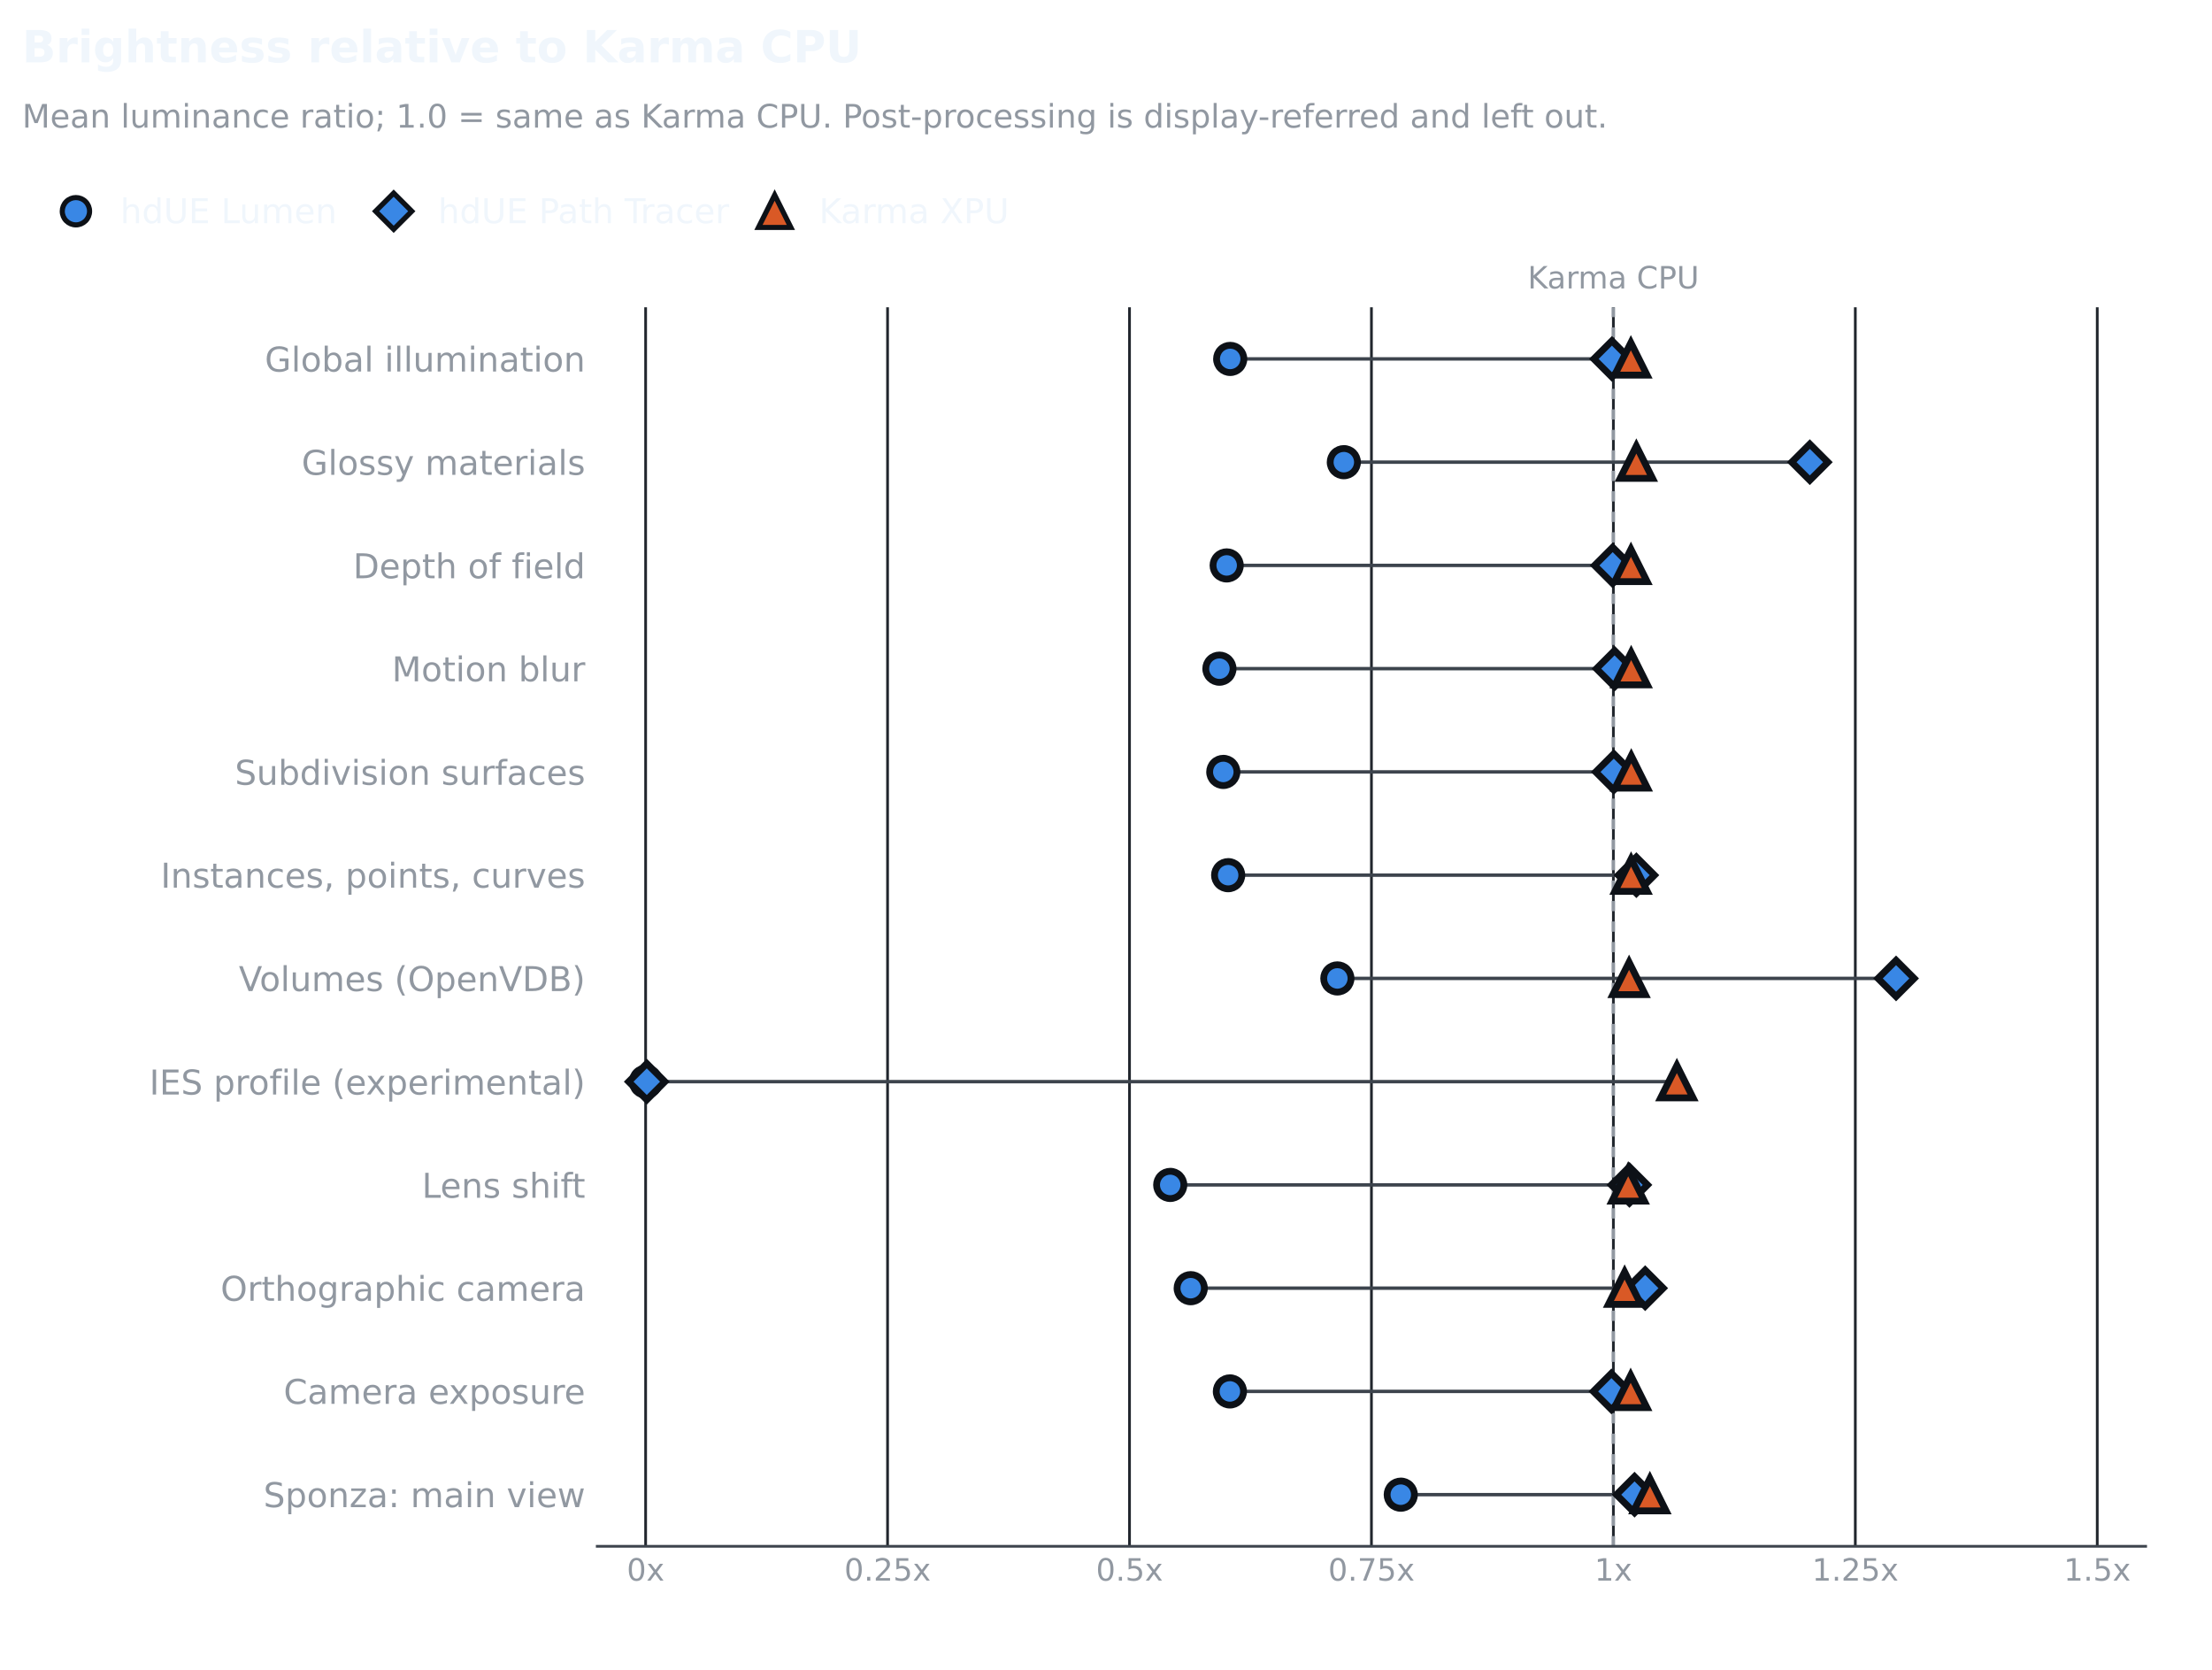
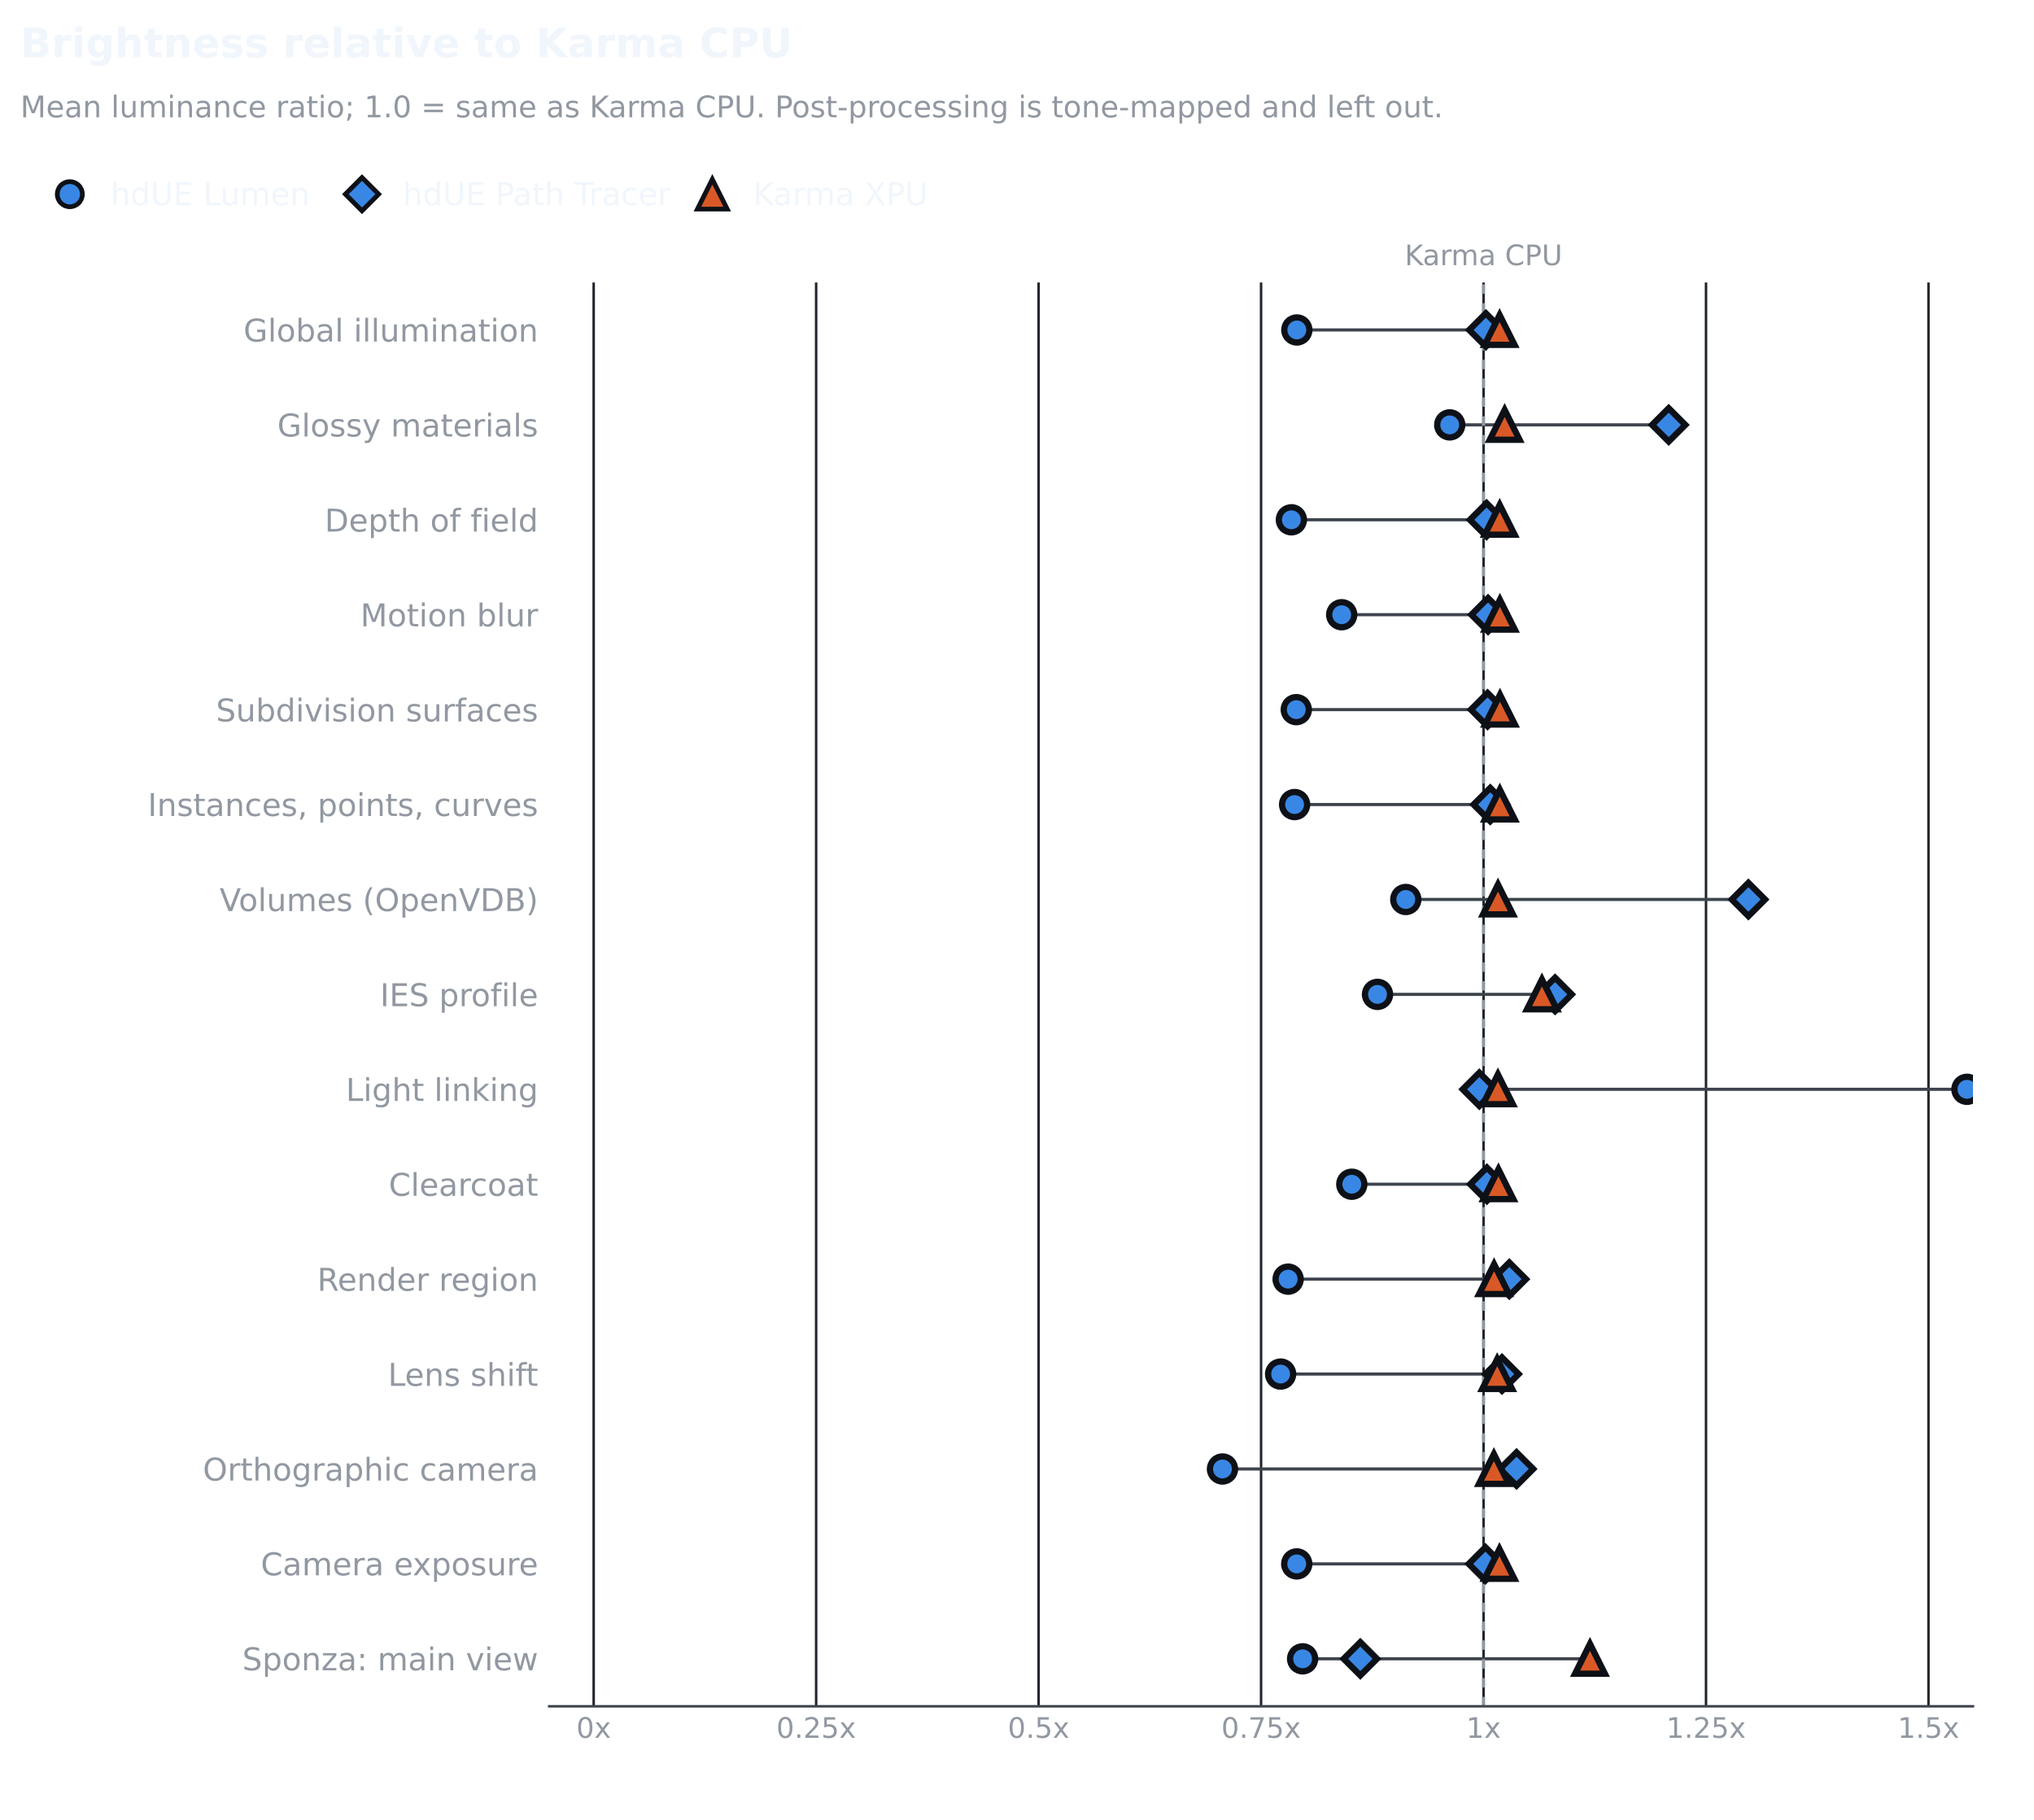
- <svg xmlns="http://www.w3.org/2000/svg" xmlns:xlink="http://www.w3.org/1999/xlink" width="648pt" height="488.88pt" viewBox="0 0 648 488.88" version="1.1">
+ <svg xmlns="http://www.w3.org/2000/svg" xmlns:xlink="http://www.w3.org/1999/xlink" width="648pt" height="579.6pt" viewBox="0 0 648 579.6" version="1.1">
  <defs>
    <style type="text/css">*{stroke-linejoin: round; stroke-linecap: butt}</style>
  </defs>
  <g id="figure_1">
    <g id="patch_1">
-       <path d="M 0 488.88  L 648 488.88  L 648 0  L 0 0  L 0 488.88  z " style="fill: none; opacity: 0" />
+       <path d="M 0 579.6  L 648 579.6  L 648 0  L 0 0  L 0 579.6  z " style="fill: none; opacity: 0" />
    </g>
    <g id="axes_1">
      <g id="patch_2">
-         <path d="M 174.96 452.88  L 628.56 452.88  L 628.56 90  L 174.96 90  L 174.96 452.88  z " style="fill: none" />
+         <path d="M 174.96 543.6  L 628.56 543.6  L 628.56 90  L 174.96 90  L 174.96 543.6  z " style="fill: none" />
      </g>
      <g id="matplotlib.axis_1">
        <g id="xtick_1">
          <g id="line2d_1">
-             <path d="M 189.135 452.88  L 189.135 90  " clip-path="url(#pbbe8095903)" style="fill: none; stroke: #21262d; stroke-width: 0.8; stroke-linecap: square" />
+             <path d="M 189.135 543.6  L 189.135 90  " clip-path="url(#ped46e390b0)" style="fill: none; stroke: #21262d; stroke-width: 0.8; stroke-linecap: square" />
          </g>
          <g id="line2d_2" />
          <g id="text_1">
-             <text style="font-size: 9px; font-family: 'Segoe UI', 'DejaVu Sans'; text-anchor: middle; fill: #9198a1" x="189.135" y="462.932" transform="rotate(-0 189.135 462.9322)">0x</text>
+             <text style="font-size: 9px; font-family: 'Segoe UI', 'DejaVu Sans'; text-anchor: middle; fill: #9198a1" x="189.135" y="553.652" transform="rotate(-0 189.135 553.6522)">0x</text>
          </g>
        </g>
        <g id="xtick_2">
          <g id="line2d_3">
-             <path d="M 260.01 452.88  L 260.01 90  " clip-path="url(#pbbe8095903)" style="fill: none; stroke: #21262d; stroke-width: 0.8; stroke-linecap: square" />
+             <path d="M 260.01 543.6  L 260.01 90  " clip-path="url(#ped46e390b0)" style="fill: none; stroke: #21262d; stroke-width: 0.8; stroke-linecap: square" />
          </g>
          <g id="line2d_4" />
          <g id="text_2">
-             <text style="font-size: 9px; font-family: 'Segoe UI', 'DejaVu Sans'; text-anchor: middle; fill: #9198a1" x="260.01" y="462.932" transform="rotate(-0 260.01 462.9322)">0.25x</text>
+             <text style="font-size: 9px; font-family: 'Segoe UI', 'DejaVu Sans'; text-anchor: middle; fill: #9198a1" x="260.01" y="553.652" transform="rotate(-0 260.01 553.6522)">0.25x</text>
          </g>
        </g>
        <g id="xtick_3">
          <g id="line2d_5">
-             <path d="M 330.885 452.88  L 330.885 90  " clip-path="url(#pbbe8095903)" style="fill: none; stroke: #21262d; stroke-width: 0.8; stroke-linecap: square" />
+             <path d="M 330.885 543.6  L 330.885 90  " clip-path="url(#ped46e390b0)" style="fill: none; stroke: #21262d; stroke-width: 0.8; stroke-linecap: square" />
          </g>
          <g id="line2d_6" />
          <g id="text_3">
-             <text style="font-size: 9px; font-family: 'Segoe UI', 'DejaVu Sans'; text-anchor: middle; fill: #9198a1" x="330.885" y="462.932" transform="rotate(-0 330.885 462.9322)">0.5x</text>
+             <text style="font-size: 9px; font-family: 'Segoe UI', 'DejaVu Sans'; text-anchor: middle; fill: #9198a1" x="330.885" y="553.652" transform="rotate(-0 330.885 553.6522)">0.5x</text>
          </g>
        </g>
        <g id="xtick_4">
          <g id="line2d_7">
-             <path d="M 401.76 452.88  L 401.76 90  " clip-path="url(#pbbe8095903)" style="fill: none; stroke: #21262d; stroke-width: 0.8; stroke-linecap: square" />
+             <path d="M 401.76 543.6  L 401.76 90  " clip-path="url(#ped46e390b0)" style="fill: none; stroke: #21262d; stroke-width: 0.8; stroke-linecap: square" />
          </g>
          <g id="line2d_8" />
          <g id="text_4">
-             <text style="font-size: 9px; font-family: 'Segoe UI', 'DejaVu Sans'; text-anchor: middle; fill: #9198a1" x="401.76" y="462.932" transform="rotate(-0 401.76 462.9322)">0.75x</text>
+             <text style="font-size: 9px; font-family: 'Segoe UI', 'DejaVu Sans'; text-anchor: middle; fill: #9198a1" x="401.76" y="553.652" transform="rotate(-0 401.76 553.6522)">0.75x</text>
          </g>
        </g>
        <g id="xtick_5">
          <g id="line2d_9">
-             <path d="M 472.635 452.88  L 472.635 90  " clip-path="url(#pbbe8095903)" style="fill: none; stroke: #21262d; stroke-width: 0.8; stroke-linecap: square" />
+             <path d="M 472.635 543.6  L 472.635 90  " clip-path="url(#ped46e390b0)" style="fill: none; stroke: #21262d; stroke-width: 0.8; stroke-linecap: square" />
          </g>
          <g id="line2d_10" />
          <g id="text_5">
-             <text style="font-size: 9px; font-family: 'Segoe UI', 'DejaVu Sans'; text-anchor: middle; fill: #9198a1" x="472.635" y="462.932" transform="rotate(-0 472.635 462.9322)">1x</text>
+             <text style="font-size: 9px; font-family: 'Segoe UI', 'DejaVu Sans'; text-anchor: middle; fill: #9198a1" x="472.635" y="553.652" transform="rotate(-0 472.635 553.6522)">1x</text>
          </g>
        </g>
        <g id="xtick_6">
          <g id="line2d_11">
-             <path d="M 543.51 452.88  L 543.51 90  " clip-path="url(#pbbe8095903)" style="fill: none; stroke: #21262d; stroke-width: 0.8; stroke-linecap: square" />
+             <path d="M 543.51 543.6  L 543.51 90  " clip-path="url(#ped46e390b0)" style="fill: none; stroke: #21262d; stroke-width: 0.8; stroke-linecap: square" />
          </g>
          <g id="line2d_12" />
          <g id="text_6">
-             <text style="font-size: 9px; font-family: 'Segoe UI', 'DejaVu Sans'; text-anchor: middle; fill: #9198a1" x="543.51" y="462.932" transform="rotate(-0 543.51 462.9322)">1.25x</text>
+             <text style="font-size: 9px; font-family: 'Segoe UI', 'DejaVu Sans'; text-anchor: middle; fill: #9198a1" x="543.51" y="553.652" transform="rotate(-0 543.51 553.6522)">1.25x</text>
          </g>
        </g>
        <g id="xtick_7">
          <g id="line2d_13">
-             <path d="M 614.385 452.88  L 614.385 90  " clip-path="url(#pbbe8095903)" style="fill: none; stroke: #21262d; stroke-width: 0.8; stroke-linecap: square" />
+             <path d="M 614.385 543.6  L 614.385 90  " clip-path="url(#ped46e390b0)" style="fill: none; stroke: #21262d; stroke-width: 0.8; stroke-linecap: square" />
          </g>
          <g id="line2d_14" />
          <g id="text_7">
-             <text style="font-size: 9px; font-family: 'Segoe UI', 'DejaVu Sans'; text-anchor: middle; fill: #9198a1" x="614.385" y="462.932" transform="rotate(-0 614.385 462.9322)">1.5x</text>
+             <text style="font-size: 9px; font-family: 'Segoe UI', 'DejaVu Sans'; text-anchor: middle; fill: #9198a1" x="614.385" y="553.652" transform="rotate(-0 614.385 553.6522)">1.5x</text>
          </g>
        </g>
      </g>
      <g id="matplotlib.axis_2">
        <g id="ytick_1">
          <g id="line2d_15" />
          <g id="text_8">
            <text style="font-size: 10px; font-family: 'Segoe UI', 'DejaVu Sans'; text-anchor: end; fill: #9198a1" x="171.46" y="108.822" transform="rotate(-0 171.46 108.8216)">Global illumination</text>
          </g>
        </g>
        <g id="ytick_2">
          <g id="line2d_16" />
          <g id="text_9">
            <text style="font-size: 10px; font-family: 'Segoe UI', 'DejaVu Sans'; text-anchor: end; fill: #9198a1" x="171.46" y="139.062" transform="rotate(-0 171.46 139.0616)">Glossy materials</text>
          </g>
        </g>
        <g id="ytick_3">
          <g id="line2d_17" />
          <g id="text_10">
            <text style="font-size: 10px; font-family: 'Segoe UI', 'DejaVu Sans'; text-anchor: end; fill: #9198a1" x="171.46" y="169.355" transform="rotate(-0 171.46 169.3547)">Depth of field</text>
          </g>
        </g>
        <g id="ytick_4">
          <g id="line2d_18" />
          <g id="text_11">
            <text style="font-size: 10px; font-family: 'Segoe UI', 'DejaVu Sans'; text-anchor: end; fill: #9198a1" x="171.46" y="199.542" transform="rotate(-0 171.46 199.5416)">Motion blur</text>
          </g>
        </g>
        <g id="ytick_5">
          <g id="line2d_19" />
          <g id="text_12">
            <text style="font-size: 10px; font-family: 'Segoe UI', 'DejaVu Sans'; text-anchor: end; fill: #9198a1" x="171.46" y="229.835" transform="rotate(-0 171.46 229.8347)">Subdivision surfaces</text>
          </g>
        </g>
        <g id="ytick_6">
          <g id="line2d_20" />
          <g id="text_13">
            <text style="font-size: 10px; font-family: 'Segoe UI', 'DejaVu Sans'; text-anchor: end; fill: #9198a1" x="171.46" y="259.975" transform="rotate(-0 171.46 259.9747)">Instances, points, curves</text>
          </g>
        </g>
        <g id="ytick_7">
          <g id="line2d_21" />
          <g id="text_14">
            <text style="font-size: 10px; font-family: 'Segoe UI', 'DejaVu Sans'; text-anchor: end; fill: #9198a1" x="171.46" y="290.262" transform="rotate(-0 171.46 290.2616)">Volumes (OpenVDB)</text>
          </g>
        </g>
        <g id="ytick_8">
          <g id="line2d_22" />
          <g id="text_15">
-             <text style="font-size: 10px; font-family: 'Segoe UI', 'DejaVu Sans'; text-anchor: end; fill: #9198a1" x="171.46" y="320.555" transform="rotate(-0 171.46 320.5547)">IES profile (experimental)</text>
+             <text style="font-size: 10px; font-family: 'Segoe UI', 'DejaVu Sans'; text-anchor: end; fill: #9198a1" x="171.46" y="320.555" transform="rotate(-0 171.46 320.5547)">IES profile</text>
          </g>
        </g>
        <g id="ytick_9">
          <g id="line2d_23" />
          <g id="text_16">
-             <text style="font-size: 10px; font-family: 'Segoe UI', 'DejaVu Sans'; text-anchor: end; fill: #9198a1" x="171.46" y="350.795" transform="rotate(-0 171.46 350.7947)">Lens shift</text>
+             <text style="font-size: 10px; font-family: 'Segoe UI', 'DejaVu Sans'; text-anchor: end; fill: #9198a1" x="171.46" y="350.742" transform="rotate(-0 171.46 350.7416)">Light linking</text>
          </g>
        </g>
        <g id="ytick_10">
          <g id="line2d_24" />
          <g id="text_17">
-             <text style="font-size: 10px; font-family: 'Segoe UI', 'DejaVu Sans'; text-anchor: end; fill: #9198a1" x="171.46" y="380.982" transform="rotate(-0 171.46 380.9816)">Orthographic camera</text>
+             <text style="font-size: 10px; font-family: 'Segoe UI', 'DejaVu Sans'; text-anchor: end; fill: #9198a1" x="171.46" y="380.982" transform="rotate(-0 171.46 380.9816)">Clearcoat</text>
          </g>
        </g>
        <g id="ytick_11">
          <g id="line2d_25" />
          <g id="text_18">
-             <text style="font-size: 10px; font-family: 'Segoe UI', 'DejaVu Sans'; text-anchor: end; fill: #9198a1" x="171.46" y="411.16" transform="rotate(-0 171.46 411.1601)">Camera exposure</text>
+             <text style="font-size: 10px; font-family: 'Segoe UI', 'DejaVu Sans'; text-anchor: end; fill: #9198a1" x="171.46" y="411.222" transform="rotate(-0 171.46 411.2216)">Render region</text>
          </g>
        </g>
        <g id="ytick_12">
          <g id="line2d_26" />
          <g id="text_19">
-             <text style="font-size: 10px; font-family: 'Segoe UI', 'DejaVu Sans'; text-anchor: end; fill: #9198a1" x="171.46" y="441.415" transform="rotate(-0 171.46 441.4147)">Sponza: main view</text>
-           </g>
-         </g>
-       </g>
-       <g id="line2d_27">
-         <path d="M 360.383 105.12  L 477.759 105.12  " clip-path="url(#pbbe8095903)" style="fill: none; stroke: #3d444d; stroke-linecap: square" />
-       </g>
-       <g id="line2d_28">
-         <path d="M 393.671 135.36  L 530.176 135.36  " clip-path="url(#pbbe8095903)" style="fill: none; stroke: #3d444d; stroke-linecap: square" />
-       </g>
-       <g id="line2d_29">
-         <path d="M 359.349 165.6  L 477.783 165.6  " clip-path="url(#pbbe8095903)" style="fill: none; stroke: #3d444d; stroke-linecap: square" />
+             <text style="font-size: 10px; font-family: 'Segoe UI', 'DejaVu Sans'; text-anchor: end; fill: #9198a1" x="171.46" y="441.515" transform="rotate(-0 171.46 441.5147)">Lens shift</text>
+           </g>
+         </g>
+         <g id="ytick_13">
+           <g id="line2d_27" />
+           <g id="text_20">
+             <text style="font-size: 10px; font-family: 'Segoe UI', 'DejaVu Sans'; text-anchor: end; fill: #9198a1" x="171.46" y="471.702" transform="rotate(-0 171.46 471.7016)">Orthographic camera</text>
+           </g>
+         </g>
+         <g id="ytick_14">
+           <g id="line2d_28" />
+           <g id="text_21">
+             <text style="font-size: 10px; font-family: 'Segoe UI', 'DejaVu Sans'; text-anchor: end; fill: #9198a1" x="171.46" y="501.88" transform="rotate(-0 171.46 501.8801)">Camera exposure</text>
+           </g>
+         </g>
+         <g id="ytick_15">
+           <g id="line2d_29" />
+           <g id="text_22">
+             <text style="font-size: 10px; font-family: 'Segoe UI', 'DejaVu Sans'; text-anchor: end; fill: #9198a1" x="171.46" y="532.135" transform="rotate(-0 171.46 532.1347)">Sponza: main view</text>
+           </g>
+         </g>
      </g>
      <g id="line2d_30">
-         <path d="M 357.225 195.84  L 477.847 195.84  " clip-path="url(#pbbe8095903)" style="fill: none; stroke: #3d444d; stroke-linecap: square" />
+         <path d="M 413.15 105.12  L 477.759 105.12  " clip-path="url(#ped46e390b0)" style="fill: none; stroke: #3d444d; stroke-linecap: square" />
      </g>
      <g id="line2d_31">
-         <path d="M 358.362 226.08  L 477.873 226.08  " clip-path="url(#pbbe8095903)" style="fill: none; stroke: #3d444d; stroke-linecap: square" />
+         <path d="M 461.857 135.36  L 531.619 135.36  " clip-path="url(#ped46e390b0)" style="fill: none; stroke: #3d444d; stroke-linecap: square" />
      </g>
      <g id="line2d_32">
-         <path d="M 359.783 256.32  L 479.368 256.32  " clip-path="url(#pbbe8095903)" style="fill: none; stroke: #3d444d; stroke-linecap: square" />
+         <path d="M 411.409 165.6  L 477.783 165.6  " clip-path="url(#ped46e390b0)" style="fill: none; stroke: #3d444d; stroke-linecap: square" />
      </g>
      <g id="line2d_33">
-         <path d="M 391.776 286.56  L 555.449 286.56  " clip-path="url(#pbbe8095903)" style="fill: none; stroke: #3d444d; stroke-linecap: square" />
+         <path d="M 427.441 195.84  L 477.847 195.84  " clip-path="url(#ped46e390b0)" style="fill: none; stroke: #3d444d; stroke-linecap: square" />
      </g>
      <g id="line2d_34">
-         <path d="M 189.237 316.8  L 491.234 316.8  " clip-path="url(#pbbe8095903)" style="fill: none; stroke: #3d444d; stroke-linecap: square" />
+         <path d="M 412.973 226.08  L 477.873 226.08  " clip-path="url(#ped46e390b0)" style="fill: none; stroke: #3d444d; stroke-linecap: square" />
      </g>
      <g id="line2d_35">
-         <path d="M 342.812 347.04  L 477.338 347.04  " clip-path="url(#pbbe8095903)" style="fill: none; stroke: #3d444d; stroke-linecap: square" />
+         <path d="M 412.437 256.32  L 477.823 256.32  " clip-path="url(#ped46e390b0)" style="fill: none; stroke: #3d444d; stroke-linecap: square" />
      </g>
      <g id="line2d_36">
-         <path d="M 348.817 377.28  L 481.948 377.28  " clip-path="url(#pbbe8095903)" style="fill: none; stroke: #3d444d; stroke-linecap: square" />
+         <path d="M 447.86 286.56  L 557.011 286.56  " clip-path="url(#ped46e390b0)" style="fill: none; stroke: #3d444d; stroke-linecap: square" />
      </g>
      <g id="line2d_37">
-         <path d="M 360.294 407.52  L 477.702 407.52  " clip-path="url(#pbbe8095903)" style="fill: none; stroke: #3d444d; stroke-linecap: square" />
+         <path d="M 438.849 316.8  L 495.421 316.8  " clip-path="url(#ped46e390b0)" style="fill: none; stroke: #3d444d; stroke-linecap: square" />
      </g>
      <g id="line2d_38">
-         <path d="M 410.35 437.76  L 483.333 437.76  " clip-path="url(#pbbe8095903)" style="fill: none; stroke: #3d444d; stroke-linecap: square" />
+         <path d="M 471.293 347.04  L 626.634 347.04  " clip-path="url(#ped46e390b0)" style="fill: none; stroke: #3d444d; stroke-linecap: square" />
      </g>
      <g id="line2d_39">
-         <path d="M 472.635 452.88  L 472.635 90  " clip-path="url(#pbbe8095903)" style="fill: none; stroke-dasharray: 3,3; stroke-dashoffset: 0; stroke: #9198a1" />
+         <path d="M 430.657 377.28  L 477.378 377.28  " clip-path="url(#ped46e390b0)" style="fill: none; stroke: #3d444d; stroke-linecap: square" />
+       </g>
+       <g id="line2d_40">
+         <path d="M 410.377 407.52  L 480.845 407.52  " clip-path="url(#ped46e390b0)" style="fill: none; stroke: #3d444d; stroke-linecap: square" />
+       </g>
+       <g id="line2d_41">
+         <path d="M 407.98 437.76  L 478.503 437.76  " clip-path="url(#ped46e390b0)" style="fill: none; stroke: #3d444d; stroke-linecap: square" />
+       </g>
+       <g id="line2d_42">
+         <path d="M 389.46 468  L 483.14 468  " clip-path="url(#ped46e390b0)" style="fill: none; stroke: #3d444d; stroke-linecap: square" />
+       </g>
+       <g id="line2d_43">
+         <path d="M 413.117 498.24  L 477.702 498.24  " clip-path="url(#ped46e390b0)" style="fill: none; stroke: #3d444d; stroke-linecap: square" />
+       </g>
+       <g id="line2d_44">
+         <path d="M 414.986 528.48  L 506.54 528.48  " clip-path="url(#ped46e390b0)" style="fill: none; stroke: #3d444d; stroke-linecap: square" />
+       </g>
+       <g id="line2d_45">
+         <path d="M 472.635 543.6  L 472.635 90  " clip-path="url(#ped46e390b0)" style="fill: none; stroke-dasharray: 3,3; stroke-dashoffset: 0; stroke: #9198a1" />
      </g>
      <g id="patch_3">
-         <path d="M 174.96 452.88  L 628.56 452.88  " style="fill: none; stroke: #3d444d; stroke-width: 0.8; stroke-linejoin: miter; stroke-linecap: square" />
-       </g>
-       <g id="text_20">
+         <path d="M 174.96 543.6  L 628.56 543.6  " style="fill: none; stroke: #3d444d; stroke-width: 0.8; stroke-linejoin: miter; stroke-linecap: square" />
+       </g>
+       <g id="text_23">
        <text style="font-size: 9px; font-family: 'Segoe UI', 'DejaVu Sans'; text-anchor: middle; fill: #9198a1" x="472.635" y="84.477" transform="rotate(-0 472.635 84.47716)">Karma CPU</text>
      </g>
-       <g id="line2d_40">
+       <g id="line2d_46">
        <defs>
-           <path id="m2d1f6f8dbf" d="M 0 4  C 1.061 4 2.078 3.579 2.828 2.828  C 3.579 2.078 4 1.061 4 0  C 4 -1.061 3.579 -2.078 2.828 -2.828  C 2.078 -3.579 1.061 -4 0 -4  C -1.061 -4 -2.078 -3.579 -2.828 -2.828  C -3.579 -2.078 -4 -1.061 -4 0  C -4 1.061 -3.579 2.078 -2.828 2.828  C -2.078 3.579 -1.061 4 0 4  z " style="stroke: #0d1117; stroke-width: 2" />
+           <path id="m533c2089a9" d="M 0 4  C 1.061 4 2.078 3.579 2.828 2.828  C 3.579 2.078 4 1.061 4 0  C 4 -1.061 3.579 -2.078 2.828 -2.828  C 2.078 -3.579 1.061 -4 0 -4  C -1.061 -4 -2.078 -3.579 -2.828 -2.828  C -3.579 -2.078 -4 -1.061 -4 0  C -4 1.061 -3.579 2.078 -2.828 2.828  C -2.078 3.579 -1.061 4 0 4  z " style="stroke: #0d1117; stroke-width: 2" />
        </defs>
-         <g clip-path="url(#pbbe8095903)">
-           <use xlink:href="#m2d1f6f8dbf" x="360.383" y="105.12" style="fill: #3987e5; stroke: #0d1117; stroke-width: 2" />
-         </g>
-       </g>
-       <g id="line2d_41">
+         <g clip-path="url(#ped46e390b0)">
+           <use xlink:href="#m533c2089a9" x="413.15" y="105.12" style="fill: #3987e5; stroke: #0d1117; stroke-width: 2" />
+         </g>
+       </g>
+       <g id="line2d_47">
        <defs>
-           <path id="ma77468a7a4" d="M 0 5.303  L 5.303 0  L 0 -5.303  L -5.303 0  z " style="stroke: #0d1117; stroke-width: 2; stroke-linejoin: miter" />
+           <path id="m0604f01a36" d="M 0 5.303  L 5.303 0  L 0 -5.303  L -5.303 0  z " style="stroke: #0d1117; stroke-width: 2; stroke-linejoin: miter" />
        </defs>
-         <g clip-path="url(#pbbe8095903)">
-           <use xlink:href="#ma77468a7a4" x="472.208" y="105.12" style="fill: #3987e5; stroke: #0d1117; stroke-width: 2; stroke-linejoin: miter" />
-         </g>
-       </g>
-       <g id="line2d_42">
+         <g clip-path="url(#ped46e390b0)">
+           <use xlink:href="#m0604f01a36" x="473.367" y="105.12" style="fill: #3987e5; stroke: #0d1117; stroke-width: 2; stroke-linejoin: miter" />
+         </g>
+       </g>
+       <g id="line2d_48">
        <defs>
-           <path id="mad47f0a427" d="M 0 -4.75  L -4.75 4.75  L 4.75 4.75  z " style="stroke: #0d1117; stroke-width: 2; stroke-linejoin: miter" />
+           <path id="ma9062a4e14" d="M 0 -4.75  L -4.75 4.75  L 4.75 4.75  z " style="stroke: #0d1117; stroke-width: 2; stroke-linejoin: miter" />
        </defs>
-         <g clip-path="url(#pbbe8095903)">
-           <use xlink:href="#mad47f0a427" x="477.759" y="105.12" style="fill: #d95926; stroke: #0d1117; stroke-width: 2; stroke-linejoin: miter" />
-         </g>
-       </g>
-       <g id="line2d_43">
-         <g clip-path="url(#pbbe8095903)">
-           <use xlink:href="#m2d1f6f8dbf" x="393.671" y="135.36" style="fill: #3987e5; stroke: #0d1117; stroke-width: 2" />
-         </g>
-       </g>
-       <g id="line2d_44">
-         <g clip-path="url(#pbbe8095903)">
-           <use xlink:href="#ma77468a7a4" x="530.176" y="135.36" style="fill: #3987e5; stroke: #0d1117; stroke-width: 2; stroke-linejoin: miter" />
-         </g>
-       </g>
-       <g id="line2d_45">
-         <g clip-path="url(#pbbe8095903)">
-           <use xlink:href="#mad47f0a427" x="479.362" y="135.36" style="fill: #d95926; stroke: #0d1117; stroke-width: 2; stroke-linejoin: miter" />
-         </g>
-       </g>
-       <g id="line2d_46">
-         <g clip-path="url(#pbbe8095903)">
-           <use xlink:href="#m2d1f6f8dbf" x="359.349" y="165.6" style="fill: #3987e5; stroke: #0d1117; stroke-width: 2" />
-         </g>
-       </g>
-       <g id="line2d_47">
-         <g clip-path="url(#pbbe8095903)">
-           <use xlink:href="#ma77468a7a4" x="472.432" y="165.6" style="fill: #3987e5; stroke: #0d1117; stroke-width: 2; stroke-linejoin: miter" />
-         </g>
-       </g>
-       <g id="line2d_48">
-         <g clip-path="url(#pbbe8095903)">
-           <use xlink:href="#mad47f0a427" x="477.783" y="165.6" style="fill: #d95926; stroke: #0d1117; stroke-width: 2; stroke-linejoin: miter" />
+         <g clip-path="url(#ped46e390b0)">
+           <use xlink:href="#ma9062a4e14" x="477.759" y="105.12" style="fill: #d95926; stroke: #0d1117; stroke-width: 2; stroke-linejoin: miter" />
        </g>
      </g>
      <g id="line2d_49">
-         <g clip-path="url(#pbbe8095903)">
-           <use xlink:href="#m2d1f6f8dbf" x="357.225" y="195.84" style="fill: #3987e5; stroke: #0d1117; stroke-width: 2" />
+         <g clip-path="url(#ped46e390b0)">
+           <use xlink:href="#m533c2089a9" x="461.857" y="135.36" style="fill: #3987e5; stroke: #0d1117; stroke-width: 2" />
        </g>
      </g>
      <g id="line2d_50">
-         <g clip-path="url(#pbbe8095903)">
-           <use xlink:href="#ma77468a7a4" x="472.97" y="195.84" style="fill: #3987e5; stroke: #0d1117; stroke-width: 2; stroke-linejoin: miter" />
+         <g clip-path="url(#ped46e390b0)">
+           <use xlink:href="#m0604f01a36" x="531.619" y="135.36" style="fill: #3987e5; stroke: #0d1117; stroke-width: 2; stroke-linejoin: miter" />
        </g>
      </g>
      <g id="line2d_51">
-         <g clip-path="url(#pbbe8095903)">
-           <use xlink:href="#mad47f0a427" x="477.847" y="195.84" style="fill: #d95926; stroke: #0d1117; stroke-width: 2; stroke-linejoin: miter" />
+         <g clip-path="url(#ped46e390b0)">
+           <use xlink:href="#ma9062a4e14" x="479.362" y="135.36" style="fill: #d95926; stroke: #0d1117; stroke-width: 2; stroke-linejoin: miter" />
        </g>
      </g>
      <g id="line2d_52">
-         <g clip-path="url(#pbbe8095903)">
-           <use xlink:href="#m2d1f6f8dbf" x="358.362" y="226.08" style="fill: #3987e5; stroke: #0d1117; stroke-width: 2" />
+         <g clip-path="url(#ped46e390b0)">
+           <use xlink:href="#m533c2089a9" x="411.409" y="165.6" style="fill: #3987e5; stroke: #0d1117; stroke-width: 2" />
        </g>
      </g>
      <g id="line2d_53">
-         <g clip-path="url(#pbbe8095903)">
-           <use xlink:href="#ma77468a7a4" x="472.753" y="226.08" style="fill: #3987e5; stroke: #0d1117; stroke-width: 2; stroke-linejoin: miter" />
+         <g clip-path="url(#ped46e390b0)">
+           <use xlink:href="#m0604f01a36" x="473.591" y="165.6" style="fill: #3987e5; stroke: #0d1117; stroke-width: 2; stroke-linejoin: miter" />
        </g>
      </g>
      <g id="line2d_54">
-         <g clip-path="url(#pbbe8095903)">
-           <use xlink:href="#mad47f0a427" x="477.873" y="226.08" style="fill: #d95926; stroke: #0d1117; stroke-width: 2; stroke-linejoin: miter" />
+         <g clip-path="url(#ped46e390b0)">
+           <use xlink:href="#ma9062a4e14" x="477.783" y="165.6" style="fill: #d95926; stroke: #0d1117; stroke-width: 2; stroke-linejoin: miter" />
        </g>
      </g>
      <g id="line2d_55">
-         <g clip-path="url(#pbbe8095903)">
-           <use xlink:href="#m2d1f6f8dbf" x="359.783" y="256.32" style="fill: #3987e5; stroke: #0d1117; stroke-width: 2" />
+         <g clip-path="url(#ped46e390b0)">
+           <use xlink:href="#m533c2089a9" x="427.441" y="195.84" style="fill: #3987e5; stroke: #0d1117; stroke-width: 2" />
        </g>
      </g>
      <g id="line2d_56">
-         <g clip-path="url(#pbbe8095903)">
-           <use xlink:href="#ma77468a7a4" x="479.368" y="256.32" style="fill: #3987e5; stroke: #0d1117; stroke-width: 2; stroke-linejoin: miter" />
+         <g clip-path="url(#ped46e390b0)">
+           <use xlink:href="#m0604f01a36" x="474.066" y="195.84" style="fill: #3987e5; stroke: #0d1117; stroke-width: 2; stroke-linejoin: miter" />
        </g>
      </g>
      <g id="line2d_57">
-         <g clip-path="url(#pbbe8095903)">
-           <use xlink:href="#mad47f0a427" x="477.823" y="256.32" style="fill: #d95926; stroke: #0d1117; stroke-width: 2; stroke-linejoin: miter" />
+         <g clip-path="url(#ped46e390b0)">
+           <use xlink:href="#ma9062a4e14" x="477.847" y="195.84" style="fill: #d95926; stroke: #0d1117; stroke-width: 2; stroke-linejoin: miter" />
        </g>
      </g>
      <g id="line2d_58">
-         <g clip-path="url(#pbbe8095903)">
-           <use xlink:href="#m2d1f6f8dbf" x="391.776" y="286.56" style="fill: #3987e5; stroke: #0d1117; stroke-width: 2" />
+         <g clip-path="url(#ped46e390b0)">
+           <use xlink:href="#m533c2089a9" x="412.973" y="226.08" style="fill: #3987e5; stroke: #0d1117; stroke-width: 2" />
        </g>
      </g>
      <g id="line2d_59">
-         <g clip-path="url(#pbbe8095903)">
-           <use xlink:href="#ma77468a7a4" x="555.449" y="286.56" style="fill: #3987e5; stroke: #0d1117; stroke-width: 2; stroke-linejoin: miter" />
+         <g clip-path="url(#ped46e390b0)">
+           <use xlink:href="#m0604f01a36" x="473.912" y="226.08" style="fill: #3987e5; stroke: #0d1117; stroke-width: 2; stroke-linejoin: miter" />
        </g>
      </g>
      <g id="line2d_60">
-         <g clip-path="url(#pbbe8095903)">
-           <use xlink:href="#mad47f0a427" x="477.238" y="286.56" style="fill: #d95926; stroke: #0d1117; stroke-width: 2; stroke-linejoin: miter" />
+         <g clip-path="url(#ped46e390b0)">
+           <use xlink:href="#ma9062a4e14" x="477.873" y="226.08" style="fill: #d95926; stroke: #0d1117; stroke-width: 2; stroke-linejoin: miter" />
        </g>
      </g>
      <g id="line2d_61">
-         <g clip-path="url(#pbbe8095903)">
-           <use xlink:href="#m2d1f6f8dbf" x="189.237" y="316.8" style="fill: #3987e5; stroke: #0d1117; stroke-width: 2" />
+         <g clip-path="url(#ped46e390b0)">
+           <use xlink:href="#m533c2089a9" x="412.437" y="256.32" style="fill: #3987e5; stroke: #0d1117; stroke-width: 2" />
        </g>
      </g>
      <g id="line2d_62">
-         <g clip-path="url(#pbbe8095903)">
-           <use xlink:href="#ma77468a7a4" x="189.474" y="316.8" style="fill: #3987e5; stroke: #0d1117; stroke-width: 2; stroke-linejoin: miter" />
+         <g clip-path="url(#ped46e390b0)">
+           <use xlink:href="#m0604f01a36" x="474.762" y="256.32" style="fill: #3987e5; stroke: #0d1117; stroke-width: 2; stroke-linejoin: miter" />
        </g>
      </g>
      <g id="line2d_63">
-         <g clip-path="url(#pbbe8095903)">
-           <use xlink:href="#mad47f0a427" x="491.234" y="316.8" style="fill: #d95926; stroke: #0d1117; stroke-width: 2; stroke-linejoin: miter" />
+         <g clip-path="url(#ped46e390b0)">
+           <use xlink:href="#ma9062a4e14" x="477.823" y="256.32" style="fill: #d95926; stroke: #0d1117; stroke-width: 2; stroke-linejoin: miter" />
        </g>
      </g>
      <g id="line2d_64">
-         <g clip-path="url(#pbbe8095903)">
-           <use xlink:href="#m2d1f6f8dbf" x="342.812" y="347.04" style="fill: #3987e5; stroke: #0d1117; stroke-width: 2" />
+         <g clip-path="url(#ped46e390b0)">
+           <use xlink:href="#m533c2089a9" x="447.86" y="286.56" style="fill: #3987e5; stroke: #0d1117; stroke-width: 2" />
        </g>
      </g>
      <g id="line2d_65">
-         <g clip-path="url(#pbbe8095903)">
-           <use xlink:href="#ma77468a7a4" x="477.338" y="347.04" style="fill: #3987e5; stroke: #0d1117; stroke-width: 2; stroke-linejoin: miter" />
+         <g clip-path="url(#ped46e390b0)">
+           <use xlink:href="#m0604f01a36" x="557.011" y="286.56" style="fill: #3987e5; stroke: #0d1117; stroke-width: 2; stroke-linejoin: miter" />
        </g>
      </g>
      <g id="line2d_66">
-         <g clip-path="url(#pbbe8095903)">
-           <use xlink:href="#mad47f0a427" x="476.979" y="347.04" style="fill: #d95926; stroke: #0d1117; stroke-width: 2; stroke-linejoin: miter" />
+         <g clip-path="url(#ped46e390b0)">
+           <use xlink:href="#ma9062a4e14" x="477.238" y="286.56" style="fill: #d95926; stroke: #0d1117; stroke-width: 2; stroke-linejoin: miter" />
        </g>
      </g>
      <g id="line2d_67">
-         <g clip-path="url(#pbbe8095903)">
-           <use xlink:href="#m2d1f6f8dbf" x="348.817" y="377.28" style="fill: #3987e5; stroke: #0d1117; stroke-width: 2" />
+         <g clip-path="url(#ped46e390b0)">
+           <use xlink:href="#m533c2089a9" x="438.849" y="316.8" style="fill: #3987e5; stroke: #0d1117; stroke-width: 2" />
        </g>
      </g>
      <g id="line2d_68">
-         <g clip-path="url(#pbbe8095903)">
-           <use xlink:href="#ma77468a7a4" x="481.948" y="377.28" style="fill: #3987e5; stroke: #0d1117; stroke-width: 2; stroke-linejoin: miter" />
+         <g clip-path="url(#ped46e390b0)">
+           <use xlink:href="#m0604f01a36" x="495.421" y="316.8" style="fill: #3987e5; stroke: #0d1117; stroke-width: 2; stroke-linejoin: miter" />
        </g>
      </g>
      <g id="line2d_69">
-         <g clip-path="url(#pbbe8095903)">
-           <use xlink:href="#mad47f0a427" x="475.931" y="377.28" style="fill: #d95926; stroke: #0d1117; stroke-width: 2; stroke-linejoin: miter" />
+         <g clip-path="url(#ped46e390b0)">
+           <use xlink:href="#ma9062a4e14" x="491.234" y="316.8" style="fill: #d95926; stroke: #0d1117; stroke-width: 2; stroke-linejoin: miter" />
        </g>
      </g>
      <g id="line2d_70">
-         <g clip-path="url(#pbbe8095903)">
-           <use xlink:href="#m2d1f6f8dbf" x="360.294" y="407.52" style="fill: #3987e5; stroke: #0d1117; stroke-width: 2" />
+         <g clip-path="url(#ped46e390b0)">
+           <use xlink:href="#m533c2089a9" x="626.634" y="347.04" style="fill: #3987e5; stroke: #0d1117; stroke-width: 2" />
        </g>
      </g>
      <g id="line2d_71">
-         <g clip-path="url(#pbbe8095903)">
-           <use xlink:href="#ma77468a7a4" x="472.061" y="407.52" style="fill: #3987e5; stroke: #0d1117; stroke-width: 2; stroke-linejoin: miter" />
+         <g clip-path="url(#ped46e390b0)">
+           <use xlink:href="#m0604f01a36" x="471.293" y="347.04" style="fill: #3987e5; stroke: #0d1117; stroke-width: 2; stroke-linejoin: miter" />
        </g>
      </g>
      <g id="line2d_72">
-         <g clip-path="url(#pbbe8095903)">
-           <use xlink:href="#mad47f0a427" x="477.702" y="407.52" style="fill: #d95926; stroke: #0d1117; stroke-width: 2; stroke-linejoin: miter" />
+         <g clip-path="url(#ped46e390b0)">
+           <use xlink:href="#ma9062a4e14" x="477.207" y="347.04" style="fill: #d95926; stroke: #0d1117; stroke-width: 2; stroke-linejoin: miter" />
        </g>
      </g>
      <g id="line2d_73">
-         <g clip-path="url(#pbbe8095903)">
-           <use xlink:href="#m2d1f6f8dbf" x="410.35" y="437.76" style="fill: #3987e5; stroke: #0d1117; stroke-width: 2" />
+         <g clip-path="url(#ped46e390b0)">
+           <use xlink:href="#m533c2089a9" x="430.657" y="377.28" style="fill: #3987e5; stroke: #0d1117; stroke-width: 2" />
        </g>
      </g>
      <g id="line2d_74">
-         <g clip-path="url(#pbbe8095903)">
-           <use xlink:href="#ma77468a7a4" x="478.835" y="437.76" style="fill: #3987e5; stroke: #0d1117; stroke-width: 2; stroke-linejoin: miter" />
+         <g clip-path="url(#ped46e390b0)">
+           <use xlink:href="#m0604f01a36" x="473.694" y="377.28" style="fill: #3987e5; stroke: #0d1117; stroke-width: 2; stroke-linejoin: miter" />
        </g>
      </g>
      <g id="line2d_75">
-         <g clip-path="url(#pbbe8095903)">
-           <use xlink:href="#mad47f0a427" x="483.333" y="437.76" style="fill: #d95926; stroke: #0d1117; stroke-width: 2; stroke-linejoin: miter" />
+         <g clip-path="url(#ped46e390b0)">
+           <use xlink:href="#ma9062a4e14" x="477.378" y="377.28" style="fill: #d95926; stroke: #0d1117; stroke-width: 2; stroke-linejoin: miter" />
+         </g>
+       </g>
+       <g id="line2d_76">
+         <g clip-path="url(#ped46e390b0)">
+           <use xlink:href="#m533c2089a9" x="410.377" y="407.52" style="fill: #3987e5; stroke: #0d1117; stroke-width: 2" />
+         </g>
+       </g>
+       <g id="line2d_77">
+         <g clip-path="url(#ped46e390b0)">
+           <use xlink:href="#m0604f01a36" x="480.845" y="407.52" style="fill: #3987e5; stroke: #0d1117; stroke-width: 2; stroke-linejoin: miter" />
+         </g>
+       </g>
+       <g id="line2d_78">
+         <g clip-path="url(#ped46e390b0)">
+           <use xlink:href="#ma9062a4e14" x="475.989" y="407.52" style="fill: #d95926; stroke: #0d1117; stroke-width: 2; stroke-linejoin: miter" />
+         </g>
+       </g>
+       <g id="line2d_79">
+         <g clip-path="url(#ped46e390b0)">
+           <use xlink:href="#m533c2089a9" x="407.98" y="437.76" style="fill: #3987e5; stroke: #0d1117; stroke-width: 2" />
+         </g>
+       </g>
+       <g id="line2d_80">
+         <g clip-path="url(#ped46e390b0)">
+           <use xlink:href="#m0604f01a36" x="478.503" y="437.76" style="fill: #3987e5; stroke: #0d1117; stroke-width: 2; stroke-linejoin: miter" />
+         </g>
+       </g>
+       <g id="line2d_81">
+         <g clip-path="url(#ped46e390b0)">
+           <use xlink:href="#ma9062a4e14" x="476.979" y="437.76" style="fill: #d95926; stroke: #0d1117; stroke-width: 2; stroke-linejoin: miter" />
+         </g>
+       </g>
+       <g id="line2d_82">
+         <g clip-path="url(#ped46e390b0)">
+           <use xlink:href="#m533c2089a9" x="389.46" y="468" style="fill: #3987e5; stroke: #0d1117; stroke-width: 2" />
+         </g>
+       </g>
+       <g id="line2d_83">
+         <g clip-path="url(#ped46e390b0)">
+           <use xlink:href="#m0604f01a36" x="483.14" y="468" style="fill: #3987e5; stroke: #0d1117; stroke-width: 2; stroke-linejoin: miter" />
+         </g>
+       </g>
+       <g id="line2d_84">
+         <g clip-path="url(#ped46e390b0)">
+           <use xlink:href="#ma9062a4e14" x="475.931" y="468" style="fill: #d95926; stroke: #0d1117; stroke-width: 2; stroke-linejoin: miter" />
+         </g>
+       </g>
+       <g id="line2d_85">
+         <g clip-path="url(#ped46e390b0)">
+           <use xlink:href="#m533c2089a9" x="413.117" y="498.24" style="fill: #3987e5; stroke: #0d1117; stroke-width: 2" />
+         </g>
+       </g>
+       <g id="line2d_86">
+         <g clip-path="url(#ped46e390b0)">
+           <use xlink:href="#m0604f01a36" x="473.219" y="498.24" style="fill: #3987e5; stroke: #0d1117; stroke-width: 2; stroke-linejoin: miter" />
+         </g>
+       </g>
+       <g id="line2d_87">
+         <g clip-path="url(#ped46e390b0)">
+           <use xlink:href="#ma9062a4e14" x="477.702" y="498.24" style="fill: #d95926; stroke: #0d1117; stroke-width: 2; stroke-linejoin: miter" />
+         </g>
+       </g>
+       <g id="line2d_88">
+         <g clip-path="url(#ped46e390b0)">
+           <use xlink:href="#m533c2089a9" x="414.986" y="528.48" style="fill: #3987e5; stroke: #0d1117; stroke-width: 2" />
+         </g>
+       </g>
+       <g id="line2d_89">
+         <g clip-path="url(#ped46e390b0)">
+           <use xlink:href="#m0604f01a36" x="433.378" y="528.48" style="fill: #3987e5; stroke: #0d1117; stroke-width: 2; stroke-linejoin: miter" />
+         </g>
+       </g>
+       <g id="line2d_90">
+         <g clip-path="url(#ped46e390b0)">
+           <use xlink:href="#ma9062a4e14" x="506.54" y="528.48" style="fill: #d95926; stroke: #0d1117; stroke-width: 2; stroke-linejoin: miter" />
        </g>
      </g>
    </g>
-     <g id="text_21">
+     <g id="text_24">
      <text style="font-weight: 700; font-size: 13px; font-family: 'Segoe UI', 'DejaVu Sans'; text-anchor: start; fill: #f0f6fc" x="6.48" y="18.264" transform="rotate(-0 6.48 18.26406)">Brightness relative to Karma CPU</text>
    </g>
-     <g id="text_22">
-       <text style="font-size: 9.5px; font-family: 'Segoe UI', 'DejaVu Sans'; text-anchor: start; fill: #9198a1" x="6.48" y="37.374" transform="rotate(-0 6.48 37.37391)">Mean luminance ratio; 1.0 = same as Karma CPU. Post-processing is display-referred and left out.</text>
+     <g id="text_25">
+       <text style="font-size: 9.5px; font-family: 'Segoe UI', 'DejaVu Sans'; text-anchor: start; fill: #9198a1" x="6.48" y="37.374" transform="rotate(-0 6.48 37.37391)">Mean luminance ratio; 1.0 = same as Karma CPU. Post-processing is tone-mapped and left out.</text>
    </g>
    <g id="legend_1">
-       <g id="line2d_76">
+       <g id="line2d_91">
        <defs>
-           <path id="ma1cd9b4b44" d="M 0 4  C 1.061 4 2.078 3.579 2.828 2.828  C 3.579 2.078 4 1.061 4 0  C 4 -1.061 3.579 -2.078 2.828 -2.828  C 2.078 -3.579 1.061 -4 0 -4  C -1.061 -4 -2.078 -3.579 -2.828 -2.828  C -3.579 -2.078 -4 -1.061 -4 0  C -4 1.061 -3.579 2.078 -2.828 2.828  C -2.078 3.579 -1.061 4 0 4  z " style="stroke: #0d1117; stroke-width: 1.5" />
+           <path id="mf4beeb4fe9" d="M 0 4  C 1.061 4 2.078 3.579 2.828 2.828  C 3.579 2.078 4 1.061 4 0  C 4 -1.061 3.579 -2.078 2.828 -2.828  C 2.078 -3.579 1.061 -4 0 -4  C -1.061 -4 -2.078 -3.579 -2.828 -2.828  C -3.579 -2.078 -4 -1.061 -4 0  C -4 1.061 -3.579 2.078 -2.828 2.828  C -2.078 3.579 -1.061 4 0 4  z " style="stroke: #0d1117; stroke-width: 1.5" />
        </defs>
        <g>
-           <use xlink:href="#ma1cd9b4b44" x="22.24" y="61.863" style="fill: #3987e5; stroke: #0d1117; stroke-width: 1.5" />
-         </g>
-       </g>
-       <g id="text_23">
+           <use xlink:href="#mf4beeb4fe9" x="22.24" y="61.863" style="fill: #3987e5; stroke: #0d1117; stroke-width: 1.5" />
+         </g>
+       </g>
+       <g id="text_26">
        <text style="font-size: 10px; font-family: 'Segoe UI', 'DejaVu Sans'; text-anchor: start; fill: #f0f6fc" x="35.24" y="65.363" transform="rotate(-0 35.24 65.36312)">hdUE Lumen</text>
      </g>
-       <g id="line2d_77">
+       <g id="line2d_92">
        <defs>
-           <path id="mf921f4e74c" d="M 0 5.303  L 5.303 0  L 0 -5.303  L -5.303 0  z " style="stroke: #0d1117; stroke-width: 1.5; stroke-linejoin: miter" />
+           <path id="m40d8243bd9" d="M 0 5.303  L 5.303 0  L 0 -5.303  L -5.303 0  z " style="stroke: #0d1117; stroke-width: 1.5; stroke-linejoin: miter" />
        </defs>
        <g>
-           <use xlink:href="#mf921f4e74c" x="115.328" y="61.863" style="fill: #3987e5; stroke: #0d1117; stroke-width: 1.5; stroke-linejoin: miter" />
-         </g>
-       </g>
-       <g id="text_24">
+           <use xlink:href="#m40d8243bd9" x="115.328" y="61.863" style="fill: #3987e5; stroke: #0d1117; stroke-width: 1.5; stroke-linejoin: miter" />
+         </g>
+       </g>
+       <g id="text_27">
        <text style="font-size: 10px; font-family: 'Segoe UI', 'DejaVu Sans'; text-anchor: start; fill: #f0f6fc" x="128.327" y="65.363" transform="rotate(-0 128.3275 65.36312)">hdUE Path Tracer</text>
      </g>
-       <g id="line2d_78">
+       <g id="line2d_93">
        <defs>
-           <path id="mb81d65164d" d="M 0 -4.75  L -4.75 4.75  L 4.75 4.75  z " style="stroke: #0d1117; stroke-width: 1.5; stroke-linejoin: miter" />
+           <path id="m0503675a07" d="M 0 -4.75  L -4.75 4.75  L 4.75 4.75  z " style="stroke: #0d1117; stroke-width: 1.5; stroke-linejoin: miter" />
        </defs>
        <g>
-           <use xlink:href="#mb81d65164d" x="226.937" y="61.863" style="fill: #d95926; stroke: #0d1117; stroke-width: 1.5; stroke-linejoin: miter" />
-         </g>
-       </g>
-       <g id="text_25">
+           <use xlink:href="#m0503675a07" x="226.937" y="61.863" style="fill: #d95926; stroke: #0d1117; stroke-width: 1.5; stroke-linejoin: miter" />
+         </g>
+       </g>
+       <g id="text_28">
        <text style="font-size: 10px; font-family: 'Segoe UI', 'DejaVu Sans'; text-anchor: start; fill: #f0f6fc" x="239.937" y="65.363" transform="rotate(-0 239.9369 65.36312)">Karma XPU</text>
      </g>
    </g>
  </g>
  <defs>
-     <clipPath id="pbbe8095903">
-       <rect x="174.96" y="90" width="453.6" height="362.88" />
+     <clipPath id="ped46e390b0">
+       <rect x="174.96" y="90" width="453.6" height="453.6" />
    </clipPath>
  </defs>
</svg>
